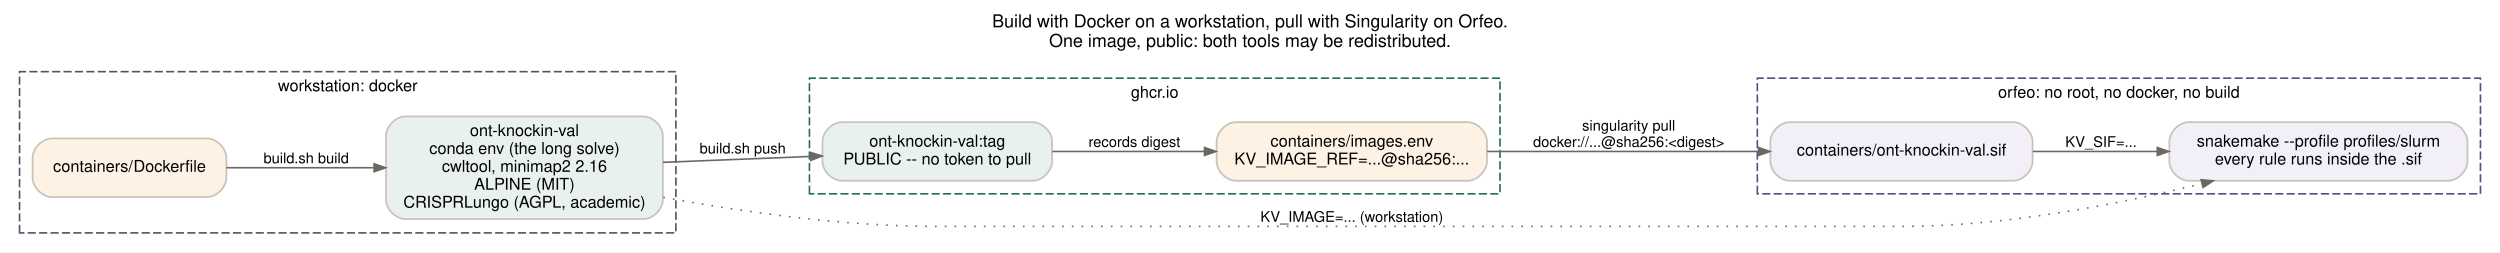
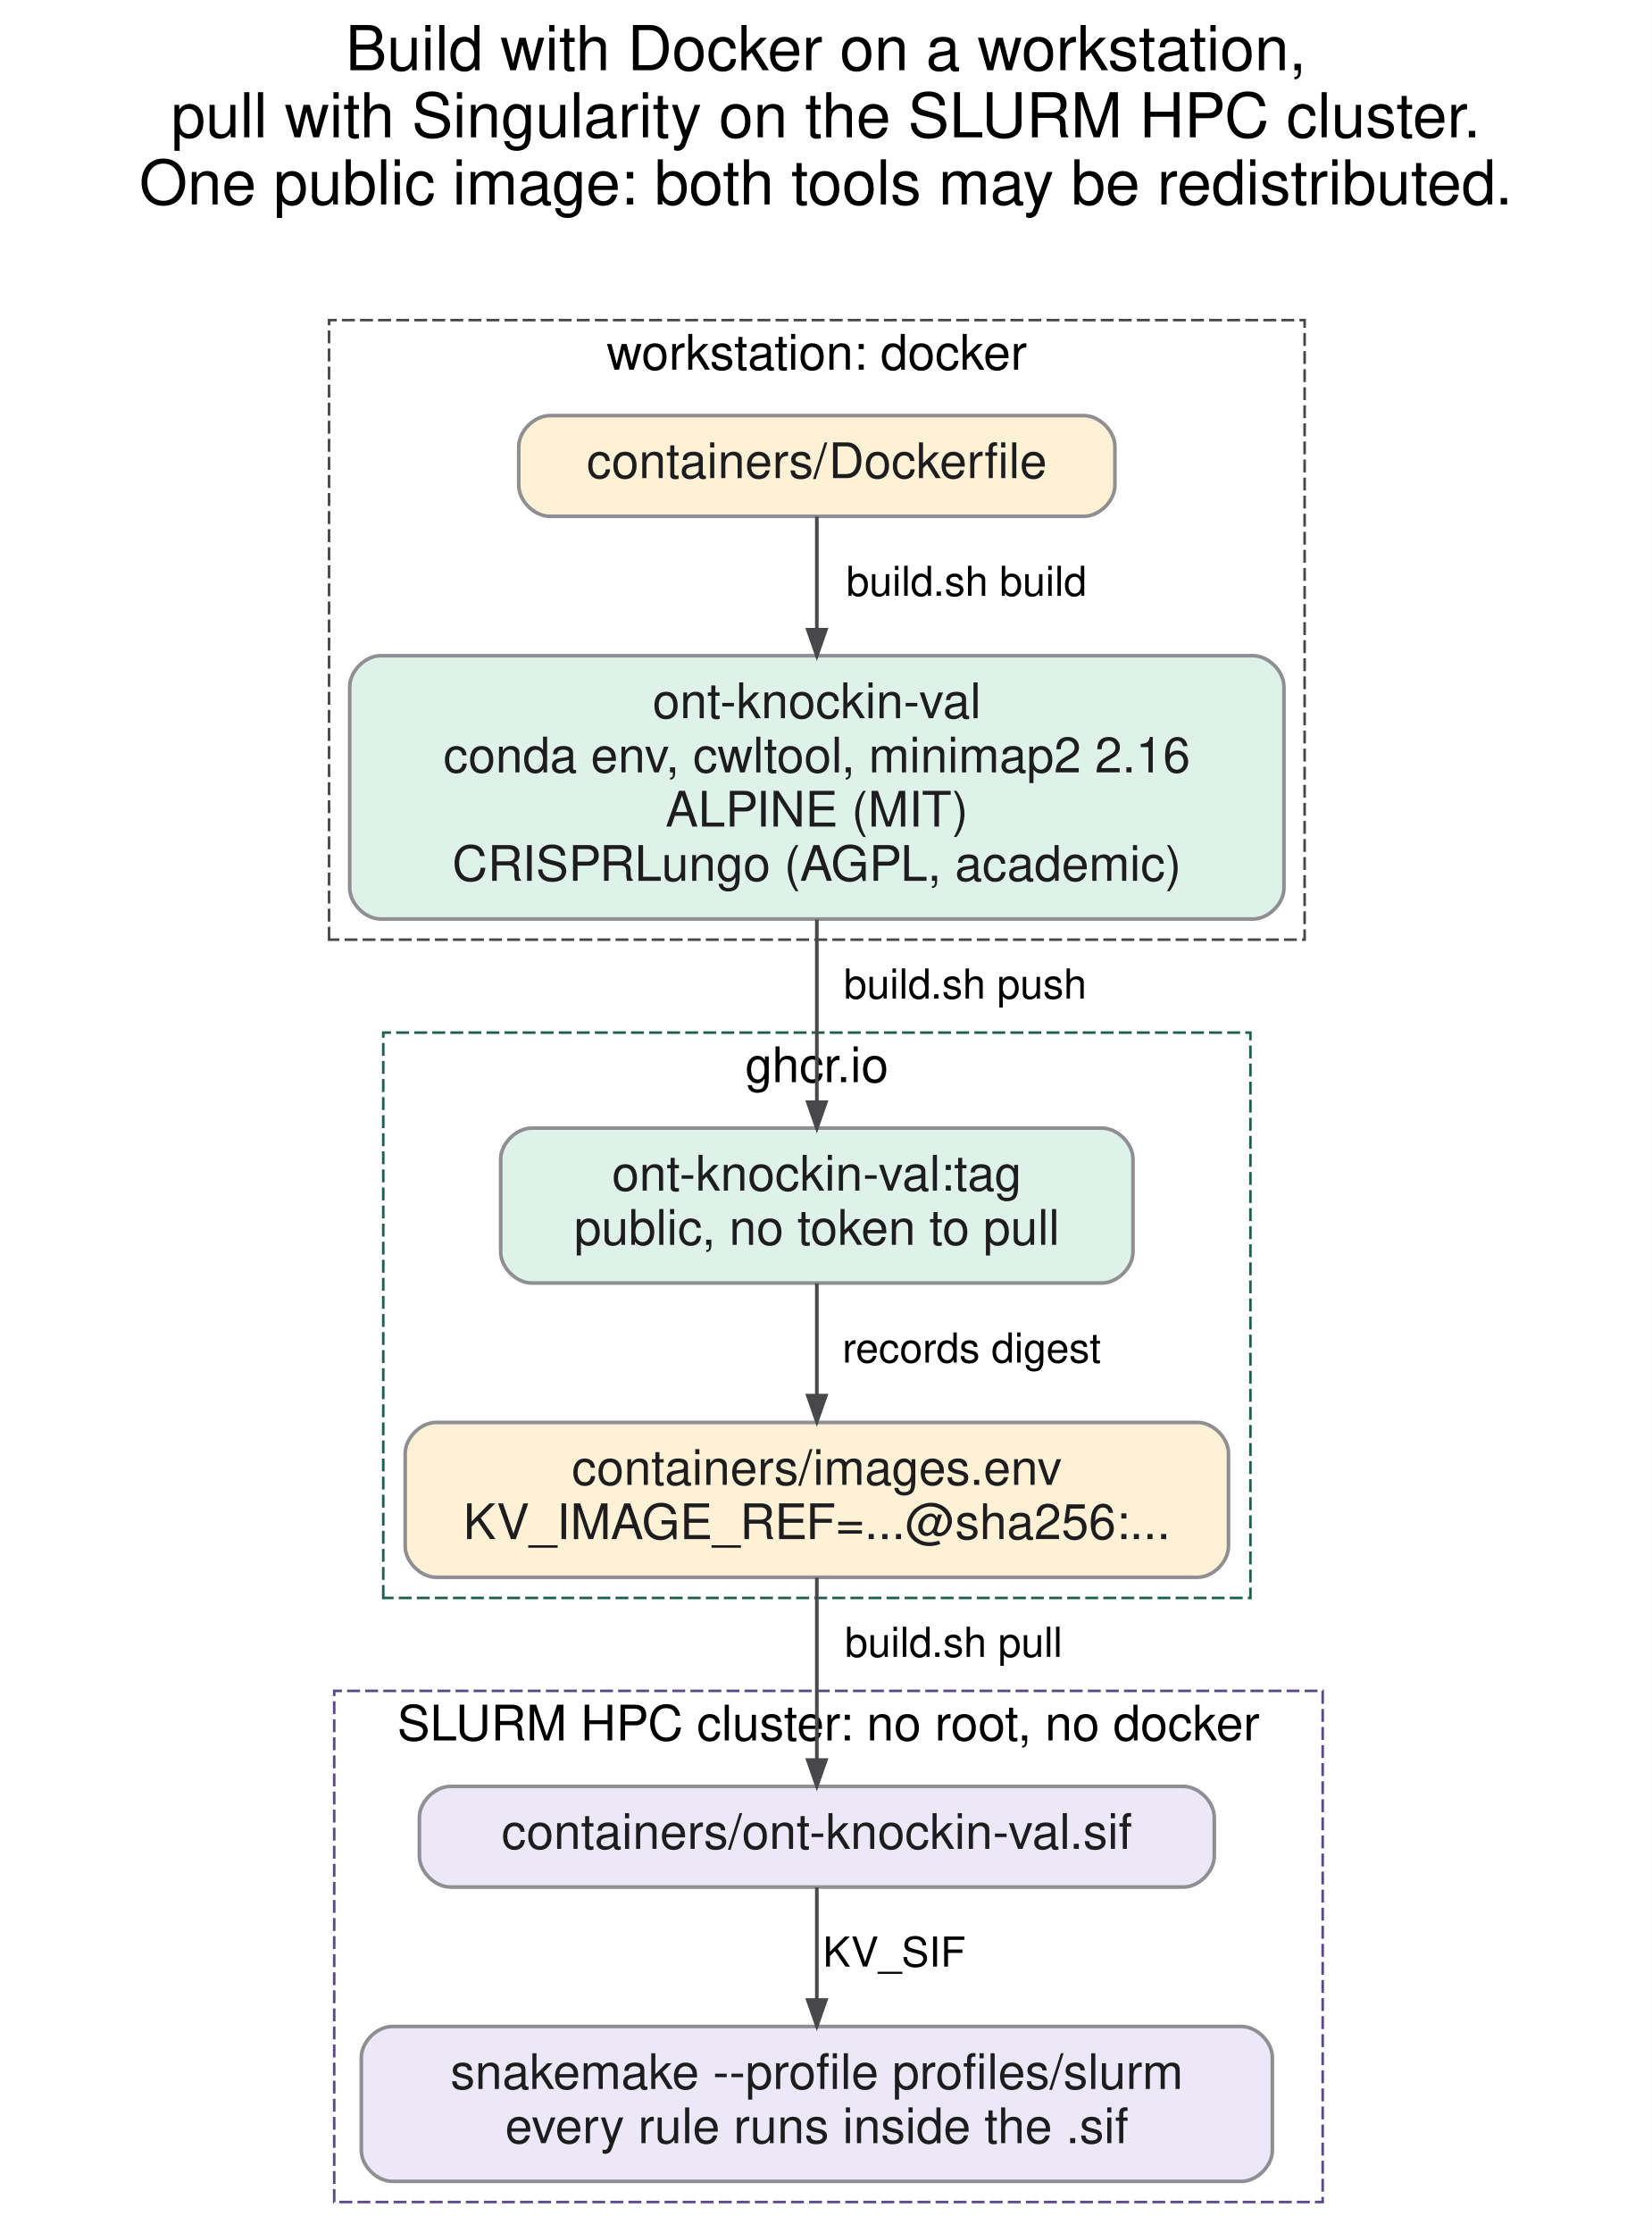
- <svg xmlns="http://www.w3.org/2000/svg" width="1535pt" height="155pt" viewBox="0.00 0.00 1535.00 155.00">
-   <g id="graph0" class="graph" transform="scale(1 1) rotate(0) translate(4 151)">
-     <polygon fill="white" stroke="transparent" points="-4,4 -4,-151 1531,-151 1531,4 -4,4" />
-     <text text-anchor="middle" x="763.5" y="-134.2" font-family="Helvetica,sans-Serif" font-size="11.00">Build with Docker on a workstation, pull with Singularity on Orfeo.</text>
-     <text text-anchor="middle" x="763.5" y="-122.2" font-family="Helvetica,sans-Serif" font-size="11.00">One image, public: both tools may be redistributed.</text>
+ <svg xmlns="http://www.w3.org/2000/svg" width="640pt" height="865pt" viewBox="0.00 0.00 640.00 865.00">
+   <g id="graph0" class="graph" transform="scale(1 1) rotate(0) translate(4 861)">
+     <polygon fill="white" stroke="transparent" points="-4,4 -4,-861 636,-861 636,4 -4,4" />
+     <text text-anchor="middle" x="316" y="-833.8" font-family="Helvetica,sans-Serif" font-size="24.00">Build with Docker on a workstation,</text>
+     <text text-anchor="middle" x="316" y="-807.8" font-family="Helvetica,sans-Serif" font-size="24.00">pull with Singularity on the SLURM HPC cluster.</text>
+     <text text-anchor="middle" x="316" y="-781.8" font-family="Helvetica,sans-Serif" font-size="24.00">One public image: both tools may be redistributed.</text>
+     <text text-anchor="middle" x="316" y="-755.8" font-family="Helvetica,sans-Serif" font-size="24.00"> </text>
    <g id="clust1" class="cluster">
-       <polygon fill="white" stroke="#4a5568" stroke-dasharray="5,2" points="8,-8 8,-107 411,-107 411,-8 8,-8" />
-       <text text-anchor="middle" x="209.5" y="-95" font-family="Helvetica,sans-Serif" font-size="10.00">workstation: docker</text>
+       <polygon fill="white" stroke="#48484a" stroke-dasharray="5,2" points="123.5,-497 123.5,-737 501.5,-737 501.5,-497 123.5,-497" />
+       <text text-anchor="middle" x="312.5" y="-717.8" font-family="Helvetica,sans-Serif" font-size="19.00">workstation: docker</text>
    </g>
    <g id="clust2" class="cluster">
-       <polygon fill="white" stroke="#1f6f5c" stroke-dasharray="5,2" points="493,-32 493,-103 917,-103 917,-32 493,-32" />
-       <text text-anchor="middle" x="705" y="-91" font-family="Helvetica,sans-Serif" font-size="10.00">ghcr.io</text>
+       <polygon fill="white" stroke="#1f5f4f" stroke-dasharray="5,2" points="144.5,-242 144.5,-461 480.5,-461 480.5,-242 144.5,-242" />
+       <text text-anchor="middle" x="312.5" y="-441.8" font-family="Helvetica,sans-Serif" font-size="19.00">ghcr.io</text>
    </g>
    <g id="clust3" class="cluster">
-       <polygon fill="white" stroke="#5a4a8a" stroke-dasharray="5,2" points="1075,-32 1075,-103 1519,-103 1519,-32 1075,-32" />
-       <text text-anchor="middle" x="1297" y="-91" font-family="Helvetica,sans-Serif" font-size="10.00">orfeo: no root, no docker, no build</text>
+       <polygon fill="white" stroke="#5a4a8a" stroke-dasharray="5,2" points="125.5,-8 125.5,-206 508.5,-206 508.5,-8 125.5,-8" />
+       <text text-anchor="middle" x="317" y="-186.8" font-family="Helvetica,sans-Serif" font-size="19.00">SLURM HPC cluster: no root, no docker</text>
    </g>
    <g id="node1" class="node">
-       <path fill="#fdf2e3" stroke="#c9c4bb" stroke-width="1.1" d="M123,-66C123,-66 28,-66 28,-66 22,-66 16,-60 16,-54 16,-54 16,-42 16,-42 16,-36 22,-30 28,-30 28,-30 123,-30 123,-30 129,-30 135,-36 135,-42 135,-42 135,-54 135,-54 135,-60 129,-66 123,-66" />
-       <text text-anchor="middle" x="75.5" y="-45.5" font-family="Helvetica,sans-Serif" font-size="10.00">containers/Dockerfile</text>
+       <path fill="#fff1d6" stroke="#8e8e93" stroke-width="1.4" d="M416,-700C416,-700 209,-700 209,-700 203,-700 197,-694 197,-688 197,-688 197,-673 197,-673 197,-667 203,-661 209,-661 209,-661 416,-661 416,-661 422,-661 428,-667 428,-673 428,-673 428,-688 428,-688 428,-694 422,-700 416,-700" />
+       <text text-anchor="middle" x="312.5" y="-675.8" font-family="Helvetica,sans-Serif" font-size="19.00" fill="#1d1d1f">containers/Dockerfile</text>
    </g>
    <g id="node2" class="node">
-       <path fill="#e8f1ee" stroke="#c9c4bb" stroke-width="1.1" d="M391,-79.5C391,-79.5 245,-79.5 245,-79.5 239,-79.5 233,-73.5 233,-67.5 233,-67.5 233,-28.5 233,-28.5 233,-22.5 239,-16.5 245,-16.5 245,-16.5 391,-16.5 391,-16.5 397,-16.5 403,-22.5 403,-28.5 403,-28.5 403,-67.5 403,-67.5 403,-73.5 397,-79.5 391,-79.5" />
-       <text text-anchor="middle" x="318" y="-67.5" font-family="Helvetica,sans-Serif" font-size="10.00">ont-knockin-val</text>
-       <text text-anchor="middle" x="318" y="-56.5" font-family="Helvetica,sans-Serif" font-size="10.00">conda env (the long solve)</text>
-       <text text-anchor="middle" x="318" y="-45.5" font-family="Helvetica,sans-Serif" font-size="10.00">cwltool, minimap2 2.16</text>
-       <text text-anchor="middle" x="318" y="-34.5" font-family="Helvetica,sans-Serif" font-size="10.00">ALPINE (MIT)</text>
-       <text text-anchor="middle" x="318" y="-23.5" font-family="Helvetica,sans-Serif" font-size="10.00">CRISPRLungo (AGPL, academic)</text>
+       <path fill="#dff2ea" stroke="#8e8e93" stroke-width="1.4" d="M481.5,-607C481.5,-607 143.5,-607 143.5,-607 137.5,-607 131.5,-601 131.5,-595 131.5,-595 131.5,-517 131.5,-517 131.5,-511 137.5,-505 143.5,-505 143.5,-505 481.5,-505 481.5,-505 487.5,-505 493.5,-511 493.5,-517 493.5,-517 493.5,-595 493.5,-595 493.5,-601 487.5,-607 481.5,-607" />
+       <text text-anchor="middle" x="312.5" y="-582.8" font-family="Helvetica,sans-Serif" font-size="19.00" fill="#1d1d1f">ont-knockin-val</text>
+       <text text-anchor="middle" x="312.5" y="-561.8" font-family="Helvetica,sans-Serif" font-size="19.00" fill="#1d1d1f">conda env, cwltool, minimap2 2.16</text>
+       <text text-anchor="middle" x="312.5" y="-540.8" font-family="Helvetica,sans-Serif" font-size="19.00" fill="#1d1d1f">ALPINE (MIT)</text>
+       <text text-anchor="middle" x="312.5" y="-519.8" font-family="Helvetica,sans-Serif" font-size="19.00" fill="#1d1d1f">CRISPRLungo (AGPL, academic)</text>
    </g>
    <g id="edge1" class="edge">
-       <path fill="none" stroke="#6b6862" d="M135.03,-48C162.19,-48 195.11,-48 225.45,-48" />
-       <polygon fill="#6b6862" stroke="#6b6862" points="225.69,-50.45 232.69,-48 225.69,-45.55 225.69,-50.45" />
-       <text text-anchor="middle" x="184" y="-50.8" font-family="Helvetica,sans-Serif" font-size="9.00">build.sh build</text>
+       <path fill="none" stroke="#48484a" stroke-width="1.4" d="M312.5,-660.89C312.5,-649.15 312.5,-633.24 312.5,-617.41" />
+       <polygon fill="#48484a" stroke="#48484a" stroke-width="1.4" points="316,-617.06 312.5,-607.06 309,-617.06 316,-617.06" />
+       <text text-anchor="middle" x="370.5" y="-630.2" font-family="Helvetica,sans-Serif" font-size="16.00"> build.sh build</text>
    </g>
    <g id="node3" class="node">
-       <path fill="#e8f1ee" stroke="#c9c4bb" stroke-width="1.1" d="M630,-76C630,-76 513,-76 513,-76 507,-76 501,-70 501,-64 501,-64 501,-52 501,-52 501,-46 507,-40 513,-40 513,-40 630,-40 630,-40 636,-40 642,-46 642,-52 642,-52 642,-64 642,-64 642,-70 636,-76 630,-76" />
-       <text text-anchor="middle" x="571.5" y="-61" font-family="Helvetica,sans-Serif" font-size="10.00">ont-knockin-val:tag</text>
-       <text text-anchor="middle" x="571.5" y="-50" font-family="Helvetica,sans-Serif" font-size="10.00">PUBLIC -- no token to pull</text>
+       <path fill="#dff2ea" stroke="#8e8e93" stroke-width="1.4" d="M423,-424C423,-424 202,-424 202,-424 196,-424 190,-418 190,-412 190,-412 190,-376 190,-376 190,-370 196,-364 202,-364 202,-364 423,-364 423,-364 429,-364 435,-370 435,-376 435,-376 435,-412 435,-412 435,-418 429,-424 423,-424" />
+       <text text-anchor="middle" x="312.5" y="-399.8" font-family="Helvetica,sans-Serif" font-size="19.00" fill="#1d1d1f">ont-knockin-val:tag</text>
+       <text text-anchor="middle" x="312.5" y="-378.8" font-family="Helvetica,sans-Serif" font-size="19.00" fill="#1d1d1f">public, no token to pull</text>
    </g>
    <g id="edge2" class="edge">
-       <path fill="none" stroke="#6b6862" d="M403.1,-51.34C432.32,-52.51 464.93,-53.8 493.55,-54.94" />
-       <polygon fill="#6b6862" stroke="#6b6862" points="493.64,-57.4 500.73,-55.23 493.83,-52.5 493.64,-57.4" />
-       <text text-anchor="middle" x="452" y="-56.8" font-family="Helvetica,sans-Serif" font-size="9.00">build.sh push</text>
+       <path fill="none" stroke="#48484a" stroke-width="1.4" d="M312.5,-504.81C312.5,-482.08 312.5,-455.59 312.5,-434.33" />
+       <polygon fill="#48484a" stroke="#48484a" stroke-width="1.4" points="316,-434.04 312.5,-424.04 309,-434.04 316,-434.04" />
+       <text text-anchor="middle" x="370" y="-474.2" font-family="Helvetica,sans-Serif" font-size="16.00"> build.sh push</text>
+     </g>
+     <g id="node4" class="node">
+       <path fill="#fff1d6" stroke="#8e8e93" stroke-width="1.4" d="M460,-310C460,-310 165,-310 165,-310 159,-310 153,-304 153,-298 153,-298 153,-262 153,-262 153,-256 159,-250 165,-250 165,-250 460,-250 460,-250 466,-250 472,-256 472,-262 472,-262 472,-298 472,-298 472,-304 466,-310 460,-310" />
+       <text text-anchor="middle" x="312.5" y="-285.8" font-family="Helvetica,sans-Serif" font-size="19.00" fill="#1d1d1f">containers/images.env</text>
+       <text text-anchor="middle" x="312.5" y="-264.8" font-family="Helvetica,sans-Serif" font-size="19.00" fill="#1d1d1f">KV_IMAGE_REF=...@sha256:...</text>
+     </g>
+     <g id="edge3" class="edge">
+       <path fill="none" stroke="#48484a" stroke-width="1.4" d="M312.5,-363.87C312.5,-350.62 312.5,-334.74 312.5,-320.45" />
+       <polygon fill="#48484a" stroke="#48484a" stroke-width="1.4" points="316,-320.38 312.5,-310.38 309,-320.38 316,-320.38" />
+       <text text-anchor="middle" x="372.5" y="-333.2" font-family="Helvetica,sans-Serif" font-size="16.00"> records digest</text>
+     </g>
+     <g id="node5" class="node">
+       <path fill="#ece8f7" stroke="#8e8e93" stroke-width="1.4" d="M454.5,-169C454.5,-169 170.5,-169 170.5,-169 164.5,-169 158.5,-163 158.5,-157 158.5,-157 158.5,-142 158.5,-142 158.5,-136 164.5,-130 170.5,-130 170.5,-130 454.5,-130 454.5,-130 460.5,-130 466.5,-136 466.5,-142 466.5,-142 466.5,-157 466.5,-157 466.5,-163 460.5,-169 454.5,-169" />
+       <text text-anchor="middle" x="312.5" y="-144.8" font-family="Helvetica,sans-Serif" font-size="19.00" fill="#1d1d1f">containers/ont-knockin-val.sif</text>
+     </g>
+     <g id="edge4" class="edge">
+       <path fill="none" stroke="#48484a" stroke-width="1.4" d="M312.5,-249.84C312.5,-228.78 312.5,-200.46 312.5,-179.45" />
+       <polygon fill="#48484a" stroke="#48484a" stroke-width="1.4" points="316,-179.2 312.5,-169.2 309,-179.2 316,-179.2" />
+       <text text-anchor="middle" x="365.5" y="-219.2" font-family="Helvetica,sans-Serif" font-size="16.00"> build.sh pull</text>
    </g>
    <g id="node6" class="node">
-       <path fill="#f2eff9" stroke="#c9c4bb" stroke-width="1.1" d="M1499,-76C1499,-76 1340,-76 1340,-76 1334,-76 1328,-70 1328,-64 1328,-64 1328,-52 1328,-52 1328,-46 1334,-40 1340,-40 1340,-40 1499,-40 1499,-40 1505,-40 1511,-46 1511,-52 1511,-52 1511,-64 1511,-64 1511,-70 1505,-76 1499,-76" />
-       <text text-anchor="middle" x="1419.5" y="-61" font-family="Helvetica,sans-Serif" font-size="10.00">snakemake --profile profiles/slurm</text>
-       <text text-anchor="middle" x="1419.5" y="-50" font-family="Helvetica,sans-Serif" font-size="10.00">every rule runs inside the .sif</text>
-     </g>
-     <g id="edge6" class="edge">
-       <path fill="none" stroke="#6b6862" stroke-dasharray="1,5" d="M403.26,-29.84C451.9,-20.89 514.37,-12 570.5,-12 570.5,-12 570.5,-12 1164.5,-12 1227.2,-12 1297.24,-25.74 1347.87,-38.2" />
-       <polygon fill="#6b6862" stroke="#6b6862" points="1347.49,-40.64 1354.88,-39.95 1348.68,-35.88 1347.49,-40.64" />
-       <text text-anchor="middle" x="826" y="-14.8" font-family="Helvetica,sans-Serif" font-size="9.00">KV_IMAGE=... (workstation)</text>
-     </g>
-     <g id="node4" class="node">
-       <path fill="#fdf2e3" stroke="#c9c4bb" stroke-width="1.1" d="M897,-76C897,-76 755,-76 755,-76 749,-76 743,-70 743,-64 743,-64 743,-52 743,-52 743,-46 749,-40 755,-40 755,-40 897,-40 897,-40 903,-40 909,-46 909,-52 909,-52 909,-64 909,-64 909,-70 903,-76 897,-76" />
-       <text text-anchor="middle" x="826" y="-61" font-family="Helvetica,sans-Serif" font-size="10.00">containers/images.env</text>
-       <text text-anchor="middle" x="826" y="-50" font-family="Helvetica,sans-Serif" font-size="10.00">KV_IMAGE_REF=...@sha256:...</text>
-     </g>
-     <g id="edge3" class="edge">
-       <path fill="none" stroke="#6b6862" d="M642.17,-58C670.95,-58 704.68,-58 735.28,-58" />
-       <polygon fill="#6b6862" stroke="#6b6862" points="735.58,-60.45 742.58,-58 735.58,-55.55 735.58,-60.45" />
-       <text text-anchor="middle" x="692.5" y="-60.8" font-family="Helvetica,sans-Serif" font-size="9.00">records digest</text>
-     </g>
-     <g id="node5" class="node">
-       <path fill="#f2eff9" stroke="#c9c4bb" stroke-width="1.1" d="M1232,-76C1232,-76 1095,-76 1095,-76 1089,-76 1083,-70 1083,-64 1083,-64 1083,-52 1083,-52 1083,-46 1089,-40 1095,-40 1095,-40 1232,-40 1232,-40 1238,-40 1244,-46 1244,-52 1244,-52 1244,-64 1244,-64 1244,-70 1238,-76 1232,-76" />
-       <text text-anchor="middle" x="1163.5" y="-55.5" font-family="Helvetica,sans-Serif" font-size="10.00">containers/ont-knockin-val.sif</text>
-     </g>
-     <g id="edge4" class="edge">
-       <path fill="none" stroke="#6b6862" d="M909.07,-58C959.56,-58 1024.2,-58 1075.56,-58" />
-       <polygon fill="#6b6862" stroke="#6b6862" points="1075.72,-60.45 1082.72,-58 1075.72,-55.55 1075.72,-60.45" />
-       <text text-anchor="middle" x="996" y="-70.8" font-family="Helvetica,sans-Serif" font-size="9.00">singularity pull</text>
-       <text text-anchor="middle" x="996" y="-60.8" font-family="Helvetica,sans-Serif" font-size="9.00">docker://...@sha256:&lt;digest&gt;</text>
+       <path fill="#ece8f7" stroke="#8e8e93" stroke-width="1.4" d="M477,-76C477,-76 148,-76 148,-76 142,-76 136,-70 136,-64 136,-64 136,-28 136,-28 136,-22 142,-16 148,-16 148,-16 477,-16 477,-16 483,-16 489,-22 489,-28 489,-28 489,-64 489,-64 489,-70 483,-76 477,-76" />
+       <text text-anchor="middle" x="312.5" y="-51.8" font-family="Helvetica,sans-Serif" font-size="19.00" fill="#1d1d1f">snakemake --profile profiles/slurm</text>
+       <text text-anchor="middle" x="312.5" y="-30.8" font-family="Helvetica,sans-Serif" font-size="19.00" fill="#1d1d1f">every rule runs inside the .sif</text>
    </g>
    <g id="edge5" class="edge">
-       <path fill="none" stroke="#6b6862" d="M1244.17,-58C1268.37,-58 1295.25,-58 1320.51,-58" />
-       <polygon fill="#6b6862" stroke="#6b6862" points="1320.59,-60.45 1327.59,-58 1320.59,-55.55 1320.59,-60.45" />
-       <text text-anchor="middle" x="1286" y="-60.8" font-family="Helvetica,sans-Serif" font-size="9.00">KV_SIF=...</text>
+       <path fill="none" stroke="#48484a" stroke-width="1.4" d="M312.5,-129.88C312.5,-117.7 312.5,-101.32 312.5,-86.34" />
+       <polygon fill="#48484a" stroke="#48484a" stroke-width="1.4" points="316,-86.26 312.5,-76.26 309,-86.26 316,-86.26" />
+       <text text-anchor="middle" x="342.5" y="-99.2" font-family="Helvetica,sans-Serif" font-size="16.00"> KV_SIF</text>
    </g>
  </g>
</svg>
